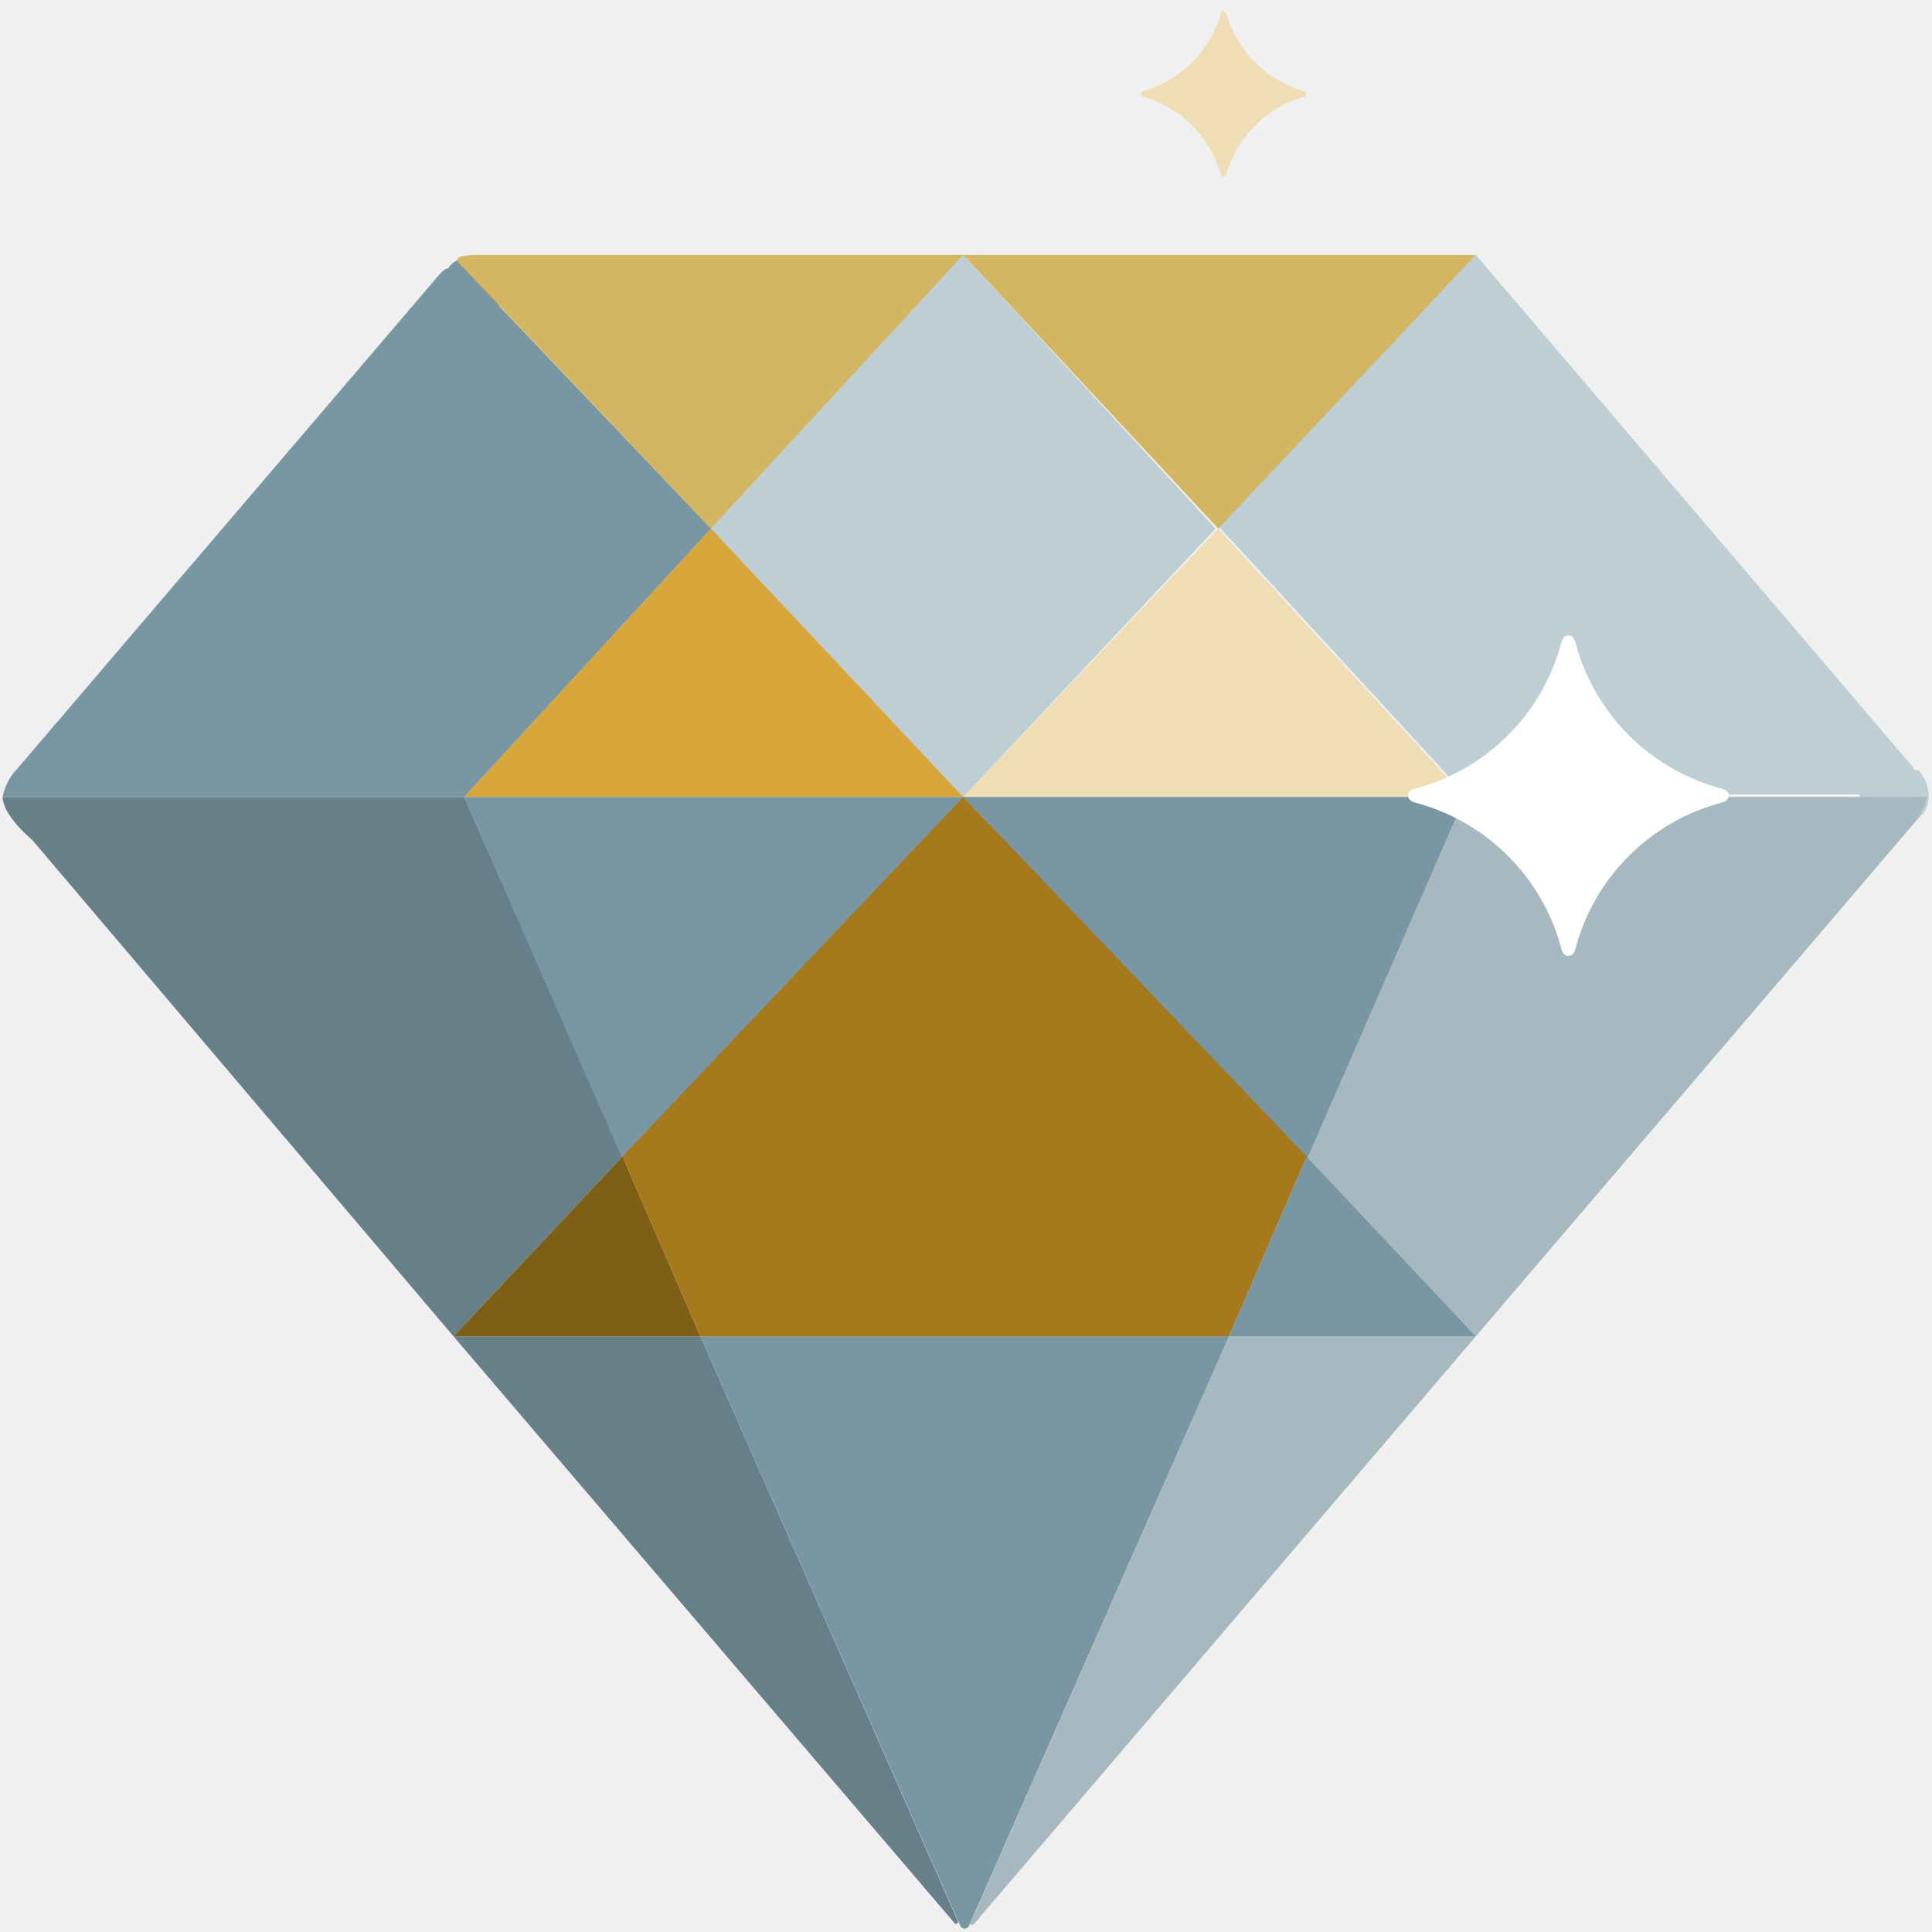
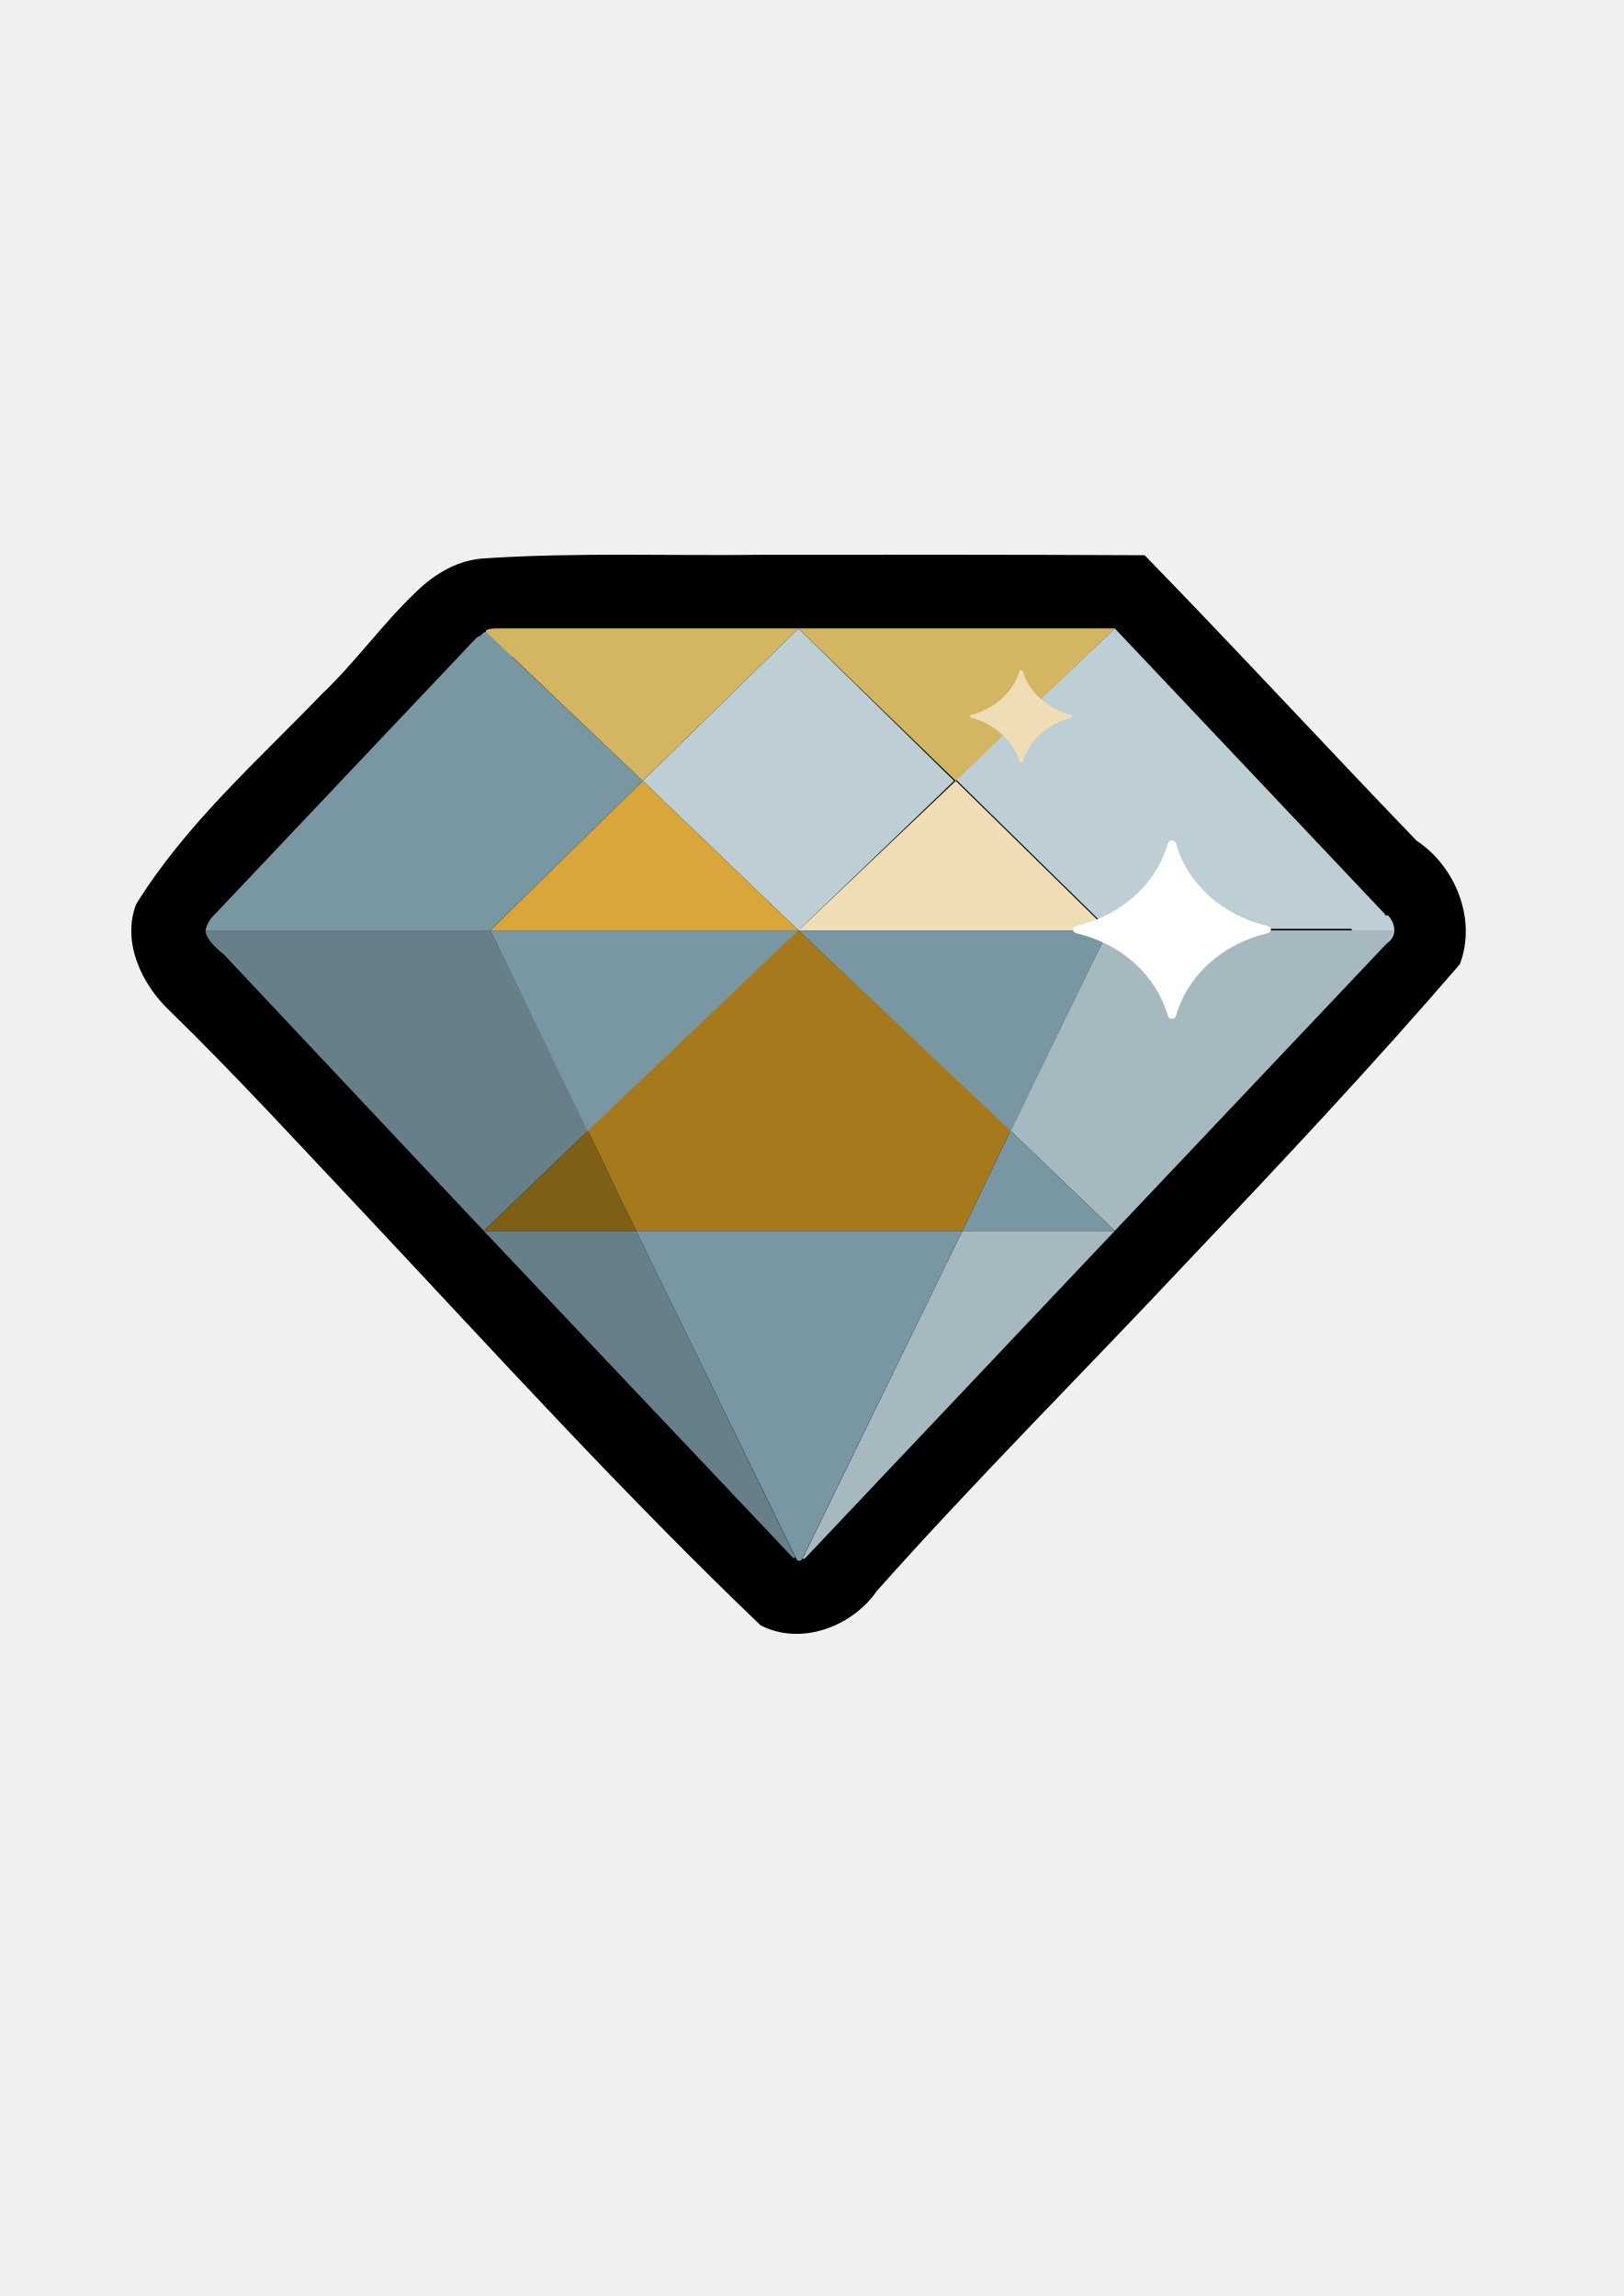
- <svg xmlns="http://www.w3.org/2000/svg" version="1.1" id="Layer_1" x="0px" y="0px" width="72px" height="72px" viewBox="0 0 72 72" enable-background="new 0 0 72 72" xml:space="preserve">
-   <defs id="defs3767">
-     <filter style="color-interpolation-filters:sRGB;" id="filter6751">
-       <feColorMatrix type="hueRotate" values="360" result="color1" id="feColorMatrix6747" />
-       <feColorMatrix type="saturate" values="0.167" result="color2" id="feColorMatrix6749" />
+ <svg xmlns="http://www.w3.org/2000/svg" width="210mm" height="297mm" viewBox="0 0 210 297" version="1.1" id="svg8">
+   <defs id="defs2">
+     <filter id="filter6751" style="color-interpolation-filters:sRGB;">
+       <feColorMatrix id="feColorMatrix6747" result="color1" values="360" type="hueRotate" />
+       <feColorMatrix id="feColorMatrix6749" result="color2" values="0.167" type="saturate" />
    </filter>
-     <filter style="color-interpolation-filters:sRGB;" id="filter6757">
-       <feColorMatrix type="hueRotate" values="360" result="color1" id="feColorMatrix6753" />
-       <feColorMatrix type="saturate" values="0.167" result="color2" id="feColorMatrix6755" />
+     <filter id="filter6757" style="color-interpolation-filters:sRGB;">
+       <feColorMatrix id="feColorMatrix6753" result="color1" values="360" type="hueRotate" />
+       <feColorMatrix id="feColorMatrix6755" result="color2" values="0.167" type="saturate" />
    </filter>
-     <filter style="color-interpolation-filters:sRGB;" id="filter6763">
-       <feColorMatrix type="hueRotate" values="360" result="color1" id="feColorMatrix6759" />
-       <feColorMatrix type="saturate" values="0.167" result="color2" id="feColorMatrix6761" />
+     <filter id="filter6763" style="color-interpolation-filters:sRGB;">
+       <feColorMatrix id="feColorMatrix6759" result="color1" values="360" type="hueRotate" />
+       <feColorMatrix id="feColorMatrix6761" result="color2" values="0.167" type="saturate" />
    </filter>
-     <filter style="color-interpolation-filters:sRGB;" id="filter6769">
-       <feColorMatrix type="hueRotate" values="360" result="color1" id="feColorMatrix6765" />
-       <feColorMatrix type="saturate" values="0.167" result="color2" id="feColorMatrix6767" />
+     <filter id="filter6769" style="color-interpolation-filters:sRGB;">
+       <feColorMatrix id="feColorMatrix6765" result="color1" values="360" type="hueRotate" />
+       <feColorMatrix id="feColorMatrix6767" result="color2" values="0.167" type="saturate" />
    </filter>
-     <filter style="color-interpolation-filters:sRGB;" id="filter7321">
-       <feColorMatrix type="hueRotate" values="213" result="color1" id="feColorMatrix7317" />
-       <feColorMatrix type="saturate" values="0.77" result="color2" id="feColorMatrix7319" />
+     <filter id="filter7321" style="color-interpolation-filters:sRGB;">
+       <feColorMatrix id="feColorMatrix7317" result="color1" values="213" type="hueRotate" />
+       <feColorMatrix id="feColorMatrix7319" result="color2" values="0.77" type="saturate" />
    </filter>
-     <filter style="color-interpolation-filters:sRGB;" id="filter7327">
-       <feColorMatrix type="hueRotate" values="213" result="color1" id="feColorMatrix7323" />
-       <feColorMatrix type="saturate" values="0.77" result="color2" id="feColorMatrix7325" />
+     <filter id="filter7327" style="color-interpolation-filters:sRGB;">
+       <feColorMatrix id="feColorMatrix7323" result="color1" values="213" type="hueRotate" />
+       <feColorMatrix id="feColorMatrix7325" result="color2" values="0.77" type="saturate" />
    </filter>
-     <filter style="color-interpolation-filters:sRGB;" id="filter7333">
-       <feColorMatrix type="hueRotate" values="213" result="color1" id="feColorMatrix7329" />
-       <feColorMatrix type="saturate" values="0.77" result="color2" id="feColorMatrix7331" />
+     <filter id="filter7333" style="color-interpolation-filters:sRGB;">
+       <feColorMatrix id="feColorMatrix7329" result="color1" values="213" type="hueRotate" />
+       <feColorMatrix id="feColorMatrix7331" result="color2" values="0.77" type="saturate" />
    </filter>
-     <filter style="color-interpolation-filters:sRGB;" id="filter7339">
-       <feColorMatrix type="hueRotate" values="213" result="color1" id="feColorMatrix7335" />
-       <feColorMatrix type="saturate" values="0.77" result="color2" id="feColorMatrix7337" />
+     <filter id="filter7339" style="color-interpolation-filters:sRGB;">
+       <feColorMatrix id="feColorMatrix7335" result="color1" values="213" type="hueRotate" />
+       <feColorMatrix id="feColorMatrix7337" result="color2" values="0.77" type="saturate" />
    </filter>
-     <filter style="color-interpolation-filters:sRGB;" id="filter7345">
-       <feColorMatrix type="hueRotate" values="213" result="color1" id="feColorMatrix7341" />
-       <feColorMatrix type="saturate" values="0.77" result="color2" id="feColorMatrix7343" />
+     <filter id="filter7345" style="color-interpolation-filters:sRGB;">
+       <feColorMatrix id="feColorMatrix7341" result="color1" values="213" type="hueRotate" />
+       <feColorMatrix id="feColorMatrix7343" result="color2" values="0.77" type="saturate" />
    </filter>
-     <filter style="color-interpolation-filters:sRGB;" id="filter7351">
-       <feColorMatrix type="hueRotate" values="213" result="color1" id="feColorMatrix7347" />
-       <feColorMatrix type="saturate" values="0.77" result="color2" id="feColorMatrix7349" />
+     <filter id="filter7351" style="color-interpolation-filters:sRGB;">
+       <feColorMatrix id="feColorMatrix7347" result="color1" values="213" type="hueRotate" />
+       <feColorMatrix id="feColorMatrix7349" result="color2" values="0.77" type="saturate" />
    </filter>
-     <filter style="color-interpolation-filters:sRGB;" id="filter7357">
-       <feColorMatrix type="hueRotate" values="213" result="color1" id="feColorMatrix7353" />
-       <feColorMatrix type="saturate" values="0.77" result="color2" id="feColorMatrix7355" />
+     <filter id="filter7357" style="color-interpolation-filters:sRGB;">
+       <feColorMatrix id="feColorMatrix7353" result="color1" values="213" type="hueRotate" />
+       <feColorMatrix id="feColorMatrix7355" result="color2" values="0.77" type="saturate" />
+     </filter>
+     <filter id="filter6763-5" style="color-interpolation-filters:sRGB">
+       <feColorMatrix id="feColorMatrix6759-2" result="color1" values="360" type="hueRotate" />
+       <feColorMatrix id="feColorMatrix6761-5" result="color2" values="0.167" type="saturate" />
+     </filter>
+     <filter id="filter6751-9" style="color-interpolation-filters:sRGB">
+       <feColorMatrix id="feColorMatrix6747-5" result="color1" values="360" type="hueRotate" />
+       <feColorMatrix id="feColorMatrix6749-5" result="color2" values="0.167" type="saturate" />
+     </filter>
+     <filter id="filter6769-7" style="color-interpolation-filters:sRGB">
+       <feColorMatrix id="feColorMatrix6765-9" result="color1" values="360" type="hueRotate" />
+       <feColorMatrix id="feColorMatrix6767-9" result="color2" values="0.167" type="saturate" />
+     </filter>
+     <filter id="filter7345-0" style="color-interpolation-filters:sRGB">
+       <feColorMatrix id="feColorMatrix7341-5" result="color1" values="213" type="hueRotate" />
+       <feColorMatrix id="feColorMatrix7343-2" result="color2" values="0.77" type="saturate" />
+     </filter>
+     <filter id="filter7351-3" style="color-interpolation-filters:sRGB">
+       <feColorMatrix id="feColorMatrix7347-4" result="color1" values="213" type="hueRotate" />
+       <feColorMatrix id="feColorMatrix7349-2" result="color2" values="0.77" type="saturate" />
+     </filter>
+     <filter id="filter6757-2" style="color-interpolation-filters:sRGB">
+       <feColorMatrix id="feColorMatrix6753-1" result="color1" values="360" type="hueRotate" />
+       <feColorMatrix id="feColorMatrix6755-0" result="color2" values="0.167" type="saturate" />
+     </filter>
+     <filter id="filter7339-9" style="color-interpolation-filters:sRGB">
+       <feColorMatrix id="feColorMatrix7335-7" result="color1" values="213" type="hueRotate" />
+       <feColorMatrix id="feColorMatrix7337-3" result="color2" values="0.77" type="saturate" />
+     </filter>
+     <filter id="filter7333-3" style="color-interpolation-filters:sRGB">
+       <feColorMatrix id="feColorMatrix7329-4" result="color1" values="213" type="hueRotate" />
+       <feColorMatrix id="feColorMatrix7331-4" result="color2" values="0.77" type="saturate" />
+     </filter>
+     <filter id="filter7357-2" style="color-interpolation-filters:sRGB">
+       <feColorMatrix id="feColorMatrix7353-9" result="color1" values="213" type="hueRotate" />
+       <feColorMatrix id="feColorMatrix7355-6" result="color2" values="0.77" type="saturate" />
+     </filter>
+     <filter id="filter7321-4" style="color-interpolation-filters:sRGB">
+       <feColorMatrix id="feColorMatrix7317-0" result="color1" values="213" type="hueRotate" />
+       <feColorMatrix id="feColorMatrix7319-8" result="color2" values="0.77" type="saturate" />
+     </filter>
+     <filter id="filter7327-0" style="color-interpolation-filters:sRGB">
+       <feColorMatrix id="feColorMatrix7323-6" result="color1" values="213" type="hueRotate" />
+       <feColorMatrix id="feColorMatrix7325-6" result="color2" values="0.77" type="saturate" />
    </filter>
  </defs>
-   <path fill="#0096D1" d="M26.1,49.8l9.6,21.8c0,0.1-0.1,0.1-0.1,0.1L16.9,49.8H26.1z M17.3,29.7l-17.2,0c0,0.7,1.1,1.6,1.1,1.6  l15.7,18.5l6.3-6.7L17.3,29.7z" id="path3742" style="filter:url(#filter6763)" />
-   <path fill="#76DFFF" d="M71.5,30.5c-0.5,0.5-1.3,0.5-1.8,0c-0.2-0.2-0.4-0.6-0.4-0.9H54.6l-9.2-10L55,9.5l16.3,19.1  c0,0,0,0.1,0.1,0.1c0,0,0,0,0.1,0C72,29.3,72,30.1,71.5,30.5z M35.9,29.7l9.4-10L35.9,9.5l-9.4,10.2L35.9,29.7z" id="path3744" style="filter:url(#filter6751)" />
-   <path fill="#59CAFC" d="M36.3,71.7c-0.1,0.1-0.2,0-0.1-0.1l9.6-21.8H55L36.3,71.7z M48.7,43.1l6.3,6.7l16.4-19.2  c0,0,0.4-0.6,0.4-0.9H54.6L48.7,43.1z" id="path3746" style="filter:url(#filter6769)" />
-   <polygon fill="#27C7FF" points="26.5,19.7 17.3,29.7 35.9,29.7 " id="polygon3748" style="filter:url(#filter7345)" />
-   <polygon fill="#B0E9FF" points="45.4,19.7 35.9,29.7 54.6,29.7 " id="polygon3750" style="filter:url(#filter7351)" />
-   <path fill="#00B1FF" d="M26.5,19.7l-9.2,10H0.1c0,0,0.1-0.6,0.5-1l15.8-18.5c0.1-0.1,0.2-0.2,0.3-0.2c0.2-0.3,0.5-0.4,0.9-0.4  c0.7,0,1.2,0.6,1.2,1.2c0,0.2-0.1,0.4-0.2,0.6L26.5,19.7z M35.9,29.7l12.8,13.5l5.9-13.5H35.9z M17.3,29.7l5.9,13.5l12.8-13.5H17.3z   M26.1,49.8l9.7,22c0.1,0.1,0.2,0.1,0.3,0l9.7-22H26.1z M48.7,43.1l-2.9,6.7H55l0,0L48.7,43.1z" id="path3752" style="filter:url(#filter6757)" />
-   <path fill="#59CAFC" d="M45.4,19.7L35.9,9.5h0.7H55L45.4,19.7z M35.9,9.5h-0.7H18c-0.4,0-1.2,0-0.9,0.3l9.4,9.9L35.9,9.5z" id="path3754" style="filter:url(#filter7339)" />
-   <polygon fill="#0074A8" points="23.2,43.1 16.9,49.8 16.9,49.8 26.1,49.8 " id="polygon3756" style="filter:url(#filter7333)" />
-   <polygon fill="#0096D1" points="23.2,43.1 26.1,49.8 45.8,49.8 48.7,43.1 35.9,29.7 " id="polygon3758" style="filter:url(#filter7357)" />
-   <path fill="#FFFFFF" d="M52.7,29.9c2.7,0.7,4.8,2.8,5.5,5.5c0.1,0.3,0.4,0.3,0.5,0c0.7-2.7,2.8-4.8,5.5-5.5c0.3-0.1,0.3-0.4,0-0.5  c-2.7-0.7-4.8-2.8-5.5-5.5c-0.1-0.3-0.4-0.3-0.5,0c-0.7,2.7-2.8,4.8-5.5,5.5C52.4,29.5,52.4,29.8,52.7,29.9z" id="path3760" style="filter:url(#filter7321)" />
-   <path fill="#B0E9FF" d="M42.6,3.6C44,4,45.1,5.1,45.5,6.5c0,0.1,0.2,0.1,0.2,0c0.4-1.4,1.5-2.5,2.9-2.9c0.1,0,0.1-0.2,0-0.2  c-1.4-0.4-2.5-1.5-2.9-2.9c0-0.1-0.2-0.1-0.2,0C45.1,1.9,44,3,42.6,3.4C42.5,3.4,42.5,3.6,42.6,3.6z" id="path3762" style="filter:url(#filter7327)" />
+   <path style="fill:#000000;stroke-width:7.693;filter:url(#filter6763-5)" d="m 84.943,416.559 c -45.579,0.591 -91.249,-1.24 -136.762,1.726 -13.018,0.564 -24.622,7.364 -33.757,16.293 -16.553,15.679 -29.765,34.481 -46.309,50.196 -31.646,32.825 -66.523,63.605 -90.698,102.675 -7.067,18.525 2.772,39.159 16.26,51.914 33.772,32.922 65.54,67.822 97.934,102.086 62.817,66.977 124.724,134.968 191.018,198.471 19.679,10.248 44.844,0.691 56.934,-16.847 C 188.898,867.653 241.527,815.311 292.219,761.165 337.2,713.832 381.869,666.184 424.502,616.721 432.783,594.908 422.426,568.929 403.346,556.365 358.777,510.072 315.223,462.815 270.391,416.783 208.575,416.463 146.759,416.524 84.943,416.559 Z" id="path3742-0" transform="matrix(0.2645833,0,0,0.2645833,76.49609,-38.45181)" />
+   <g id="layer1">
+     <g id="g125">
+       <path transform="matrix(2.142114,0,0,1.933906,26.36238,62.91228)" style="fill:#0096d1;filter:url(#filter6763)" id="path3742" d="m 26.1,49.8 9.6,21.8 c 0,0.1 -0.1,0.1 -0.1,0.1 L 16.9,49.8 Z M 17.3,29.7 H 0.1 c 0,0.7 1.1,1.6 1.1,1.6 l 15.7,18.5 6.3,-6.7 z" />
+       <path transform="matrix(2.142114,0,0,1.933906,26.36238,62.91228)" style="fill:#76dfff;filter:url(#filter6751)" id="path3744" d="M 71.5,30.5 C 71,31 70.2,31 69.7,30.5 69.5,30.3 69.3,29.9 69.3,29.6 H 54.6 L 45.4,19.6 55,9.5 71.3,28.6 c 0,0 0,0.1 0.1,0.1 0,0 0,0 0.1,0 0.5,0.6 0.5,1.4 0,1.8 z M 35.9,29.7 45.3,19.7 35.9,9.5 26.5,19.7 Z" />
+       <path transform="matrix(2.142114,0,0,1.933906,26.36238,62.91228)" style="fill:#59cafc;filter:url(#filter6769)" id="path3746" d="m 36.3,71.7 c -0.1,0.1 -0.2,0 -0.1,-0.1 L 45.8,49.8 H 55 Z M 48.7,43.1 55,49.8 71.4,30.6 c 0,0 0.4,-0.6 0.4,-0.9 H 54.6 Z" />
+       <polygon transform="matrix(2.142114,0,0,1.933906,26.36238,62.91228)" style="fill:#27c7ff;filter:url(#filter7345)" id="polygon3748" points="26.5,19.7 17.3,29.7 35.9,29.7 " />
+       <polygon transform="matrix(2.142114,0,0,1.933906,26.36238,62.91228)" style="fill:#b0e9ff;filter:url(#filter7351)" id="polygon3750" points="45.4,19.7 35.9,29.7 54.6,29.7 " />
+       <path transform="matrix(2.142114,0,0,1.933906,26.36238,62.91228)" style="fill:#00b1ff;filter:url(#filter6757)" id="path3752" d="m 26.5,19.7 -9.2,10 H 0.1 c 0,0 0.1,-0.6 0.5,-1 L 16.4,10.2 c 0.1,-0.1 0.2,-0.2 0.3,-0.2 0.2,-0.3 0.5,-0.4 0.9,-0.4 0.7,0 1.2,0.6 1.2,1.2 0,0.2 -0.1,0.4 -0.2,0.6 z m 9.4,10 12.8,13.5 5.9,-13.5 z m -18.6,0 5.9,13.5 L 36,29.7 Z m 8.8,20.1 9.7,22 c 0.1,0.1 0.2,0.1 0.3,0 l 9.7,-22 z m 22.6,-6.7 -2.9,6.7 H 55 v 0 z" />
+       <path transform="matrix(2.142114,0,0,1.933906,26.36238,62.91228)" style="fill:#59cafc;filter:url(#filter7339)" id="path3754" d="M 45.4,19.7 35.9,9.5 H 36.6 55 Z M 35.9,9.5 H 35.2 18 c -0.4,0 -1.2,0 -0.9,0.3 l 9.4,9.9 z" />
+       <polygon transform="matrix(2.142114,0,0,1.933906,26.36238,62.91228)" style="fill:#0074a8;filter:url(#filter7333)" id="polygon3756" points="26.1,49.8 23.2,43.1 16.9,49.8 " />
+       <polygon transform="matrix(2.142114,0,0,1.933906,26.36238,62.91228)" style="fill:#0096d1;filter:url(#filter7357)" id="polygon3758" points="23.2,43.1 26.1,49.8 45.8,49.8 48.7,43.1 35.9,29.7 " />
+       <path transform="matrix(2.142114,0,0,1.933906,26.36238,62.91228)" style="fill:#ffffff;filter:url(#filter7321)" id="path3760" d="m 52.7,29.9 c 2.7,0.7 4.8,2.8 5.5,5.5 0.1,0.3 0.4,0.3 0.5,0 0.7,-2.7 2.8,-4.8 5.5,-5.5 0.3,-0.1 0.3,-0.4 0,-0.5 -2.7,-0.7 -4.8,-2.8 -5.5,-5.5 -0.1,-0.3 -0.4,-0.3 -0.5,0 -0.7,2.7 -2.8,4.8 -5.5,5.5 -0.3,0.1 -0.3,0.4 0,0.5 z" />
+     </g>
+     <path d="m 42.6,3.6 c 1.4,0.4 2.5,1.5 2.9,2.9 0,0.1 0.2,0.1 0.2,0 0.4,-1.4 1.5,-2.5 2.9,-2.9 0.1,0 0.1,-0.2 0,-0.2 C 47.2,3 46.1,1.9 45.7,0.5 45.7,0.4 45.5,0.4 45.5,0.5 45.1,1.9 44,3 42.6,3.4 c -0.1,0 -0.1,0.2 0,0.2 z" id="path3762" style="fill:#b0e9ff;filter:url(#filter7327)" transform="matrix(2.142114,0,0,1.933906,34.38047,85.89746)" />
+   </g>
</svg>
